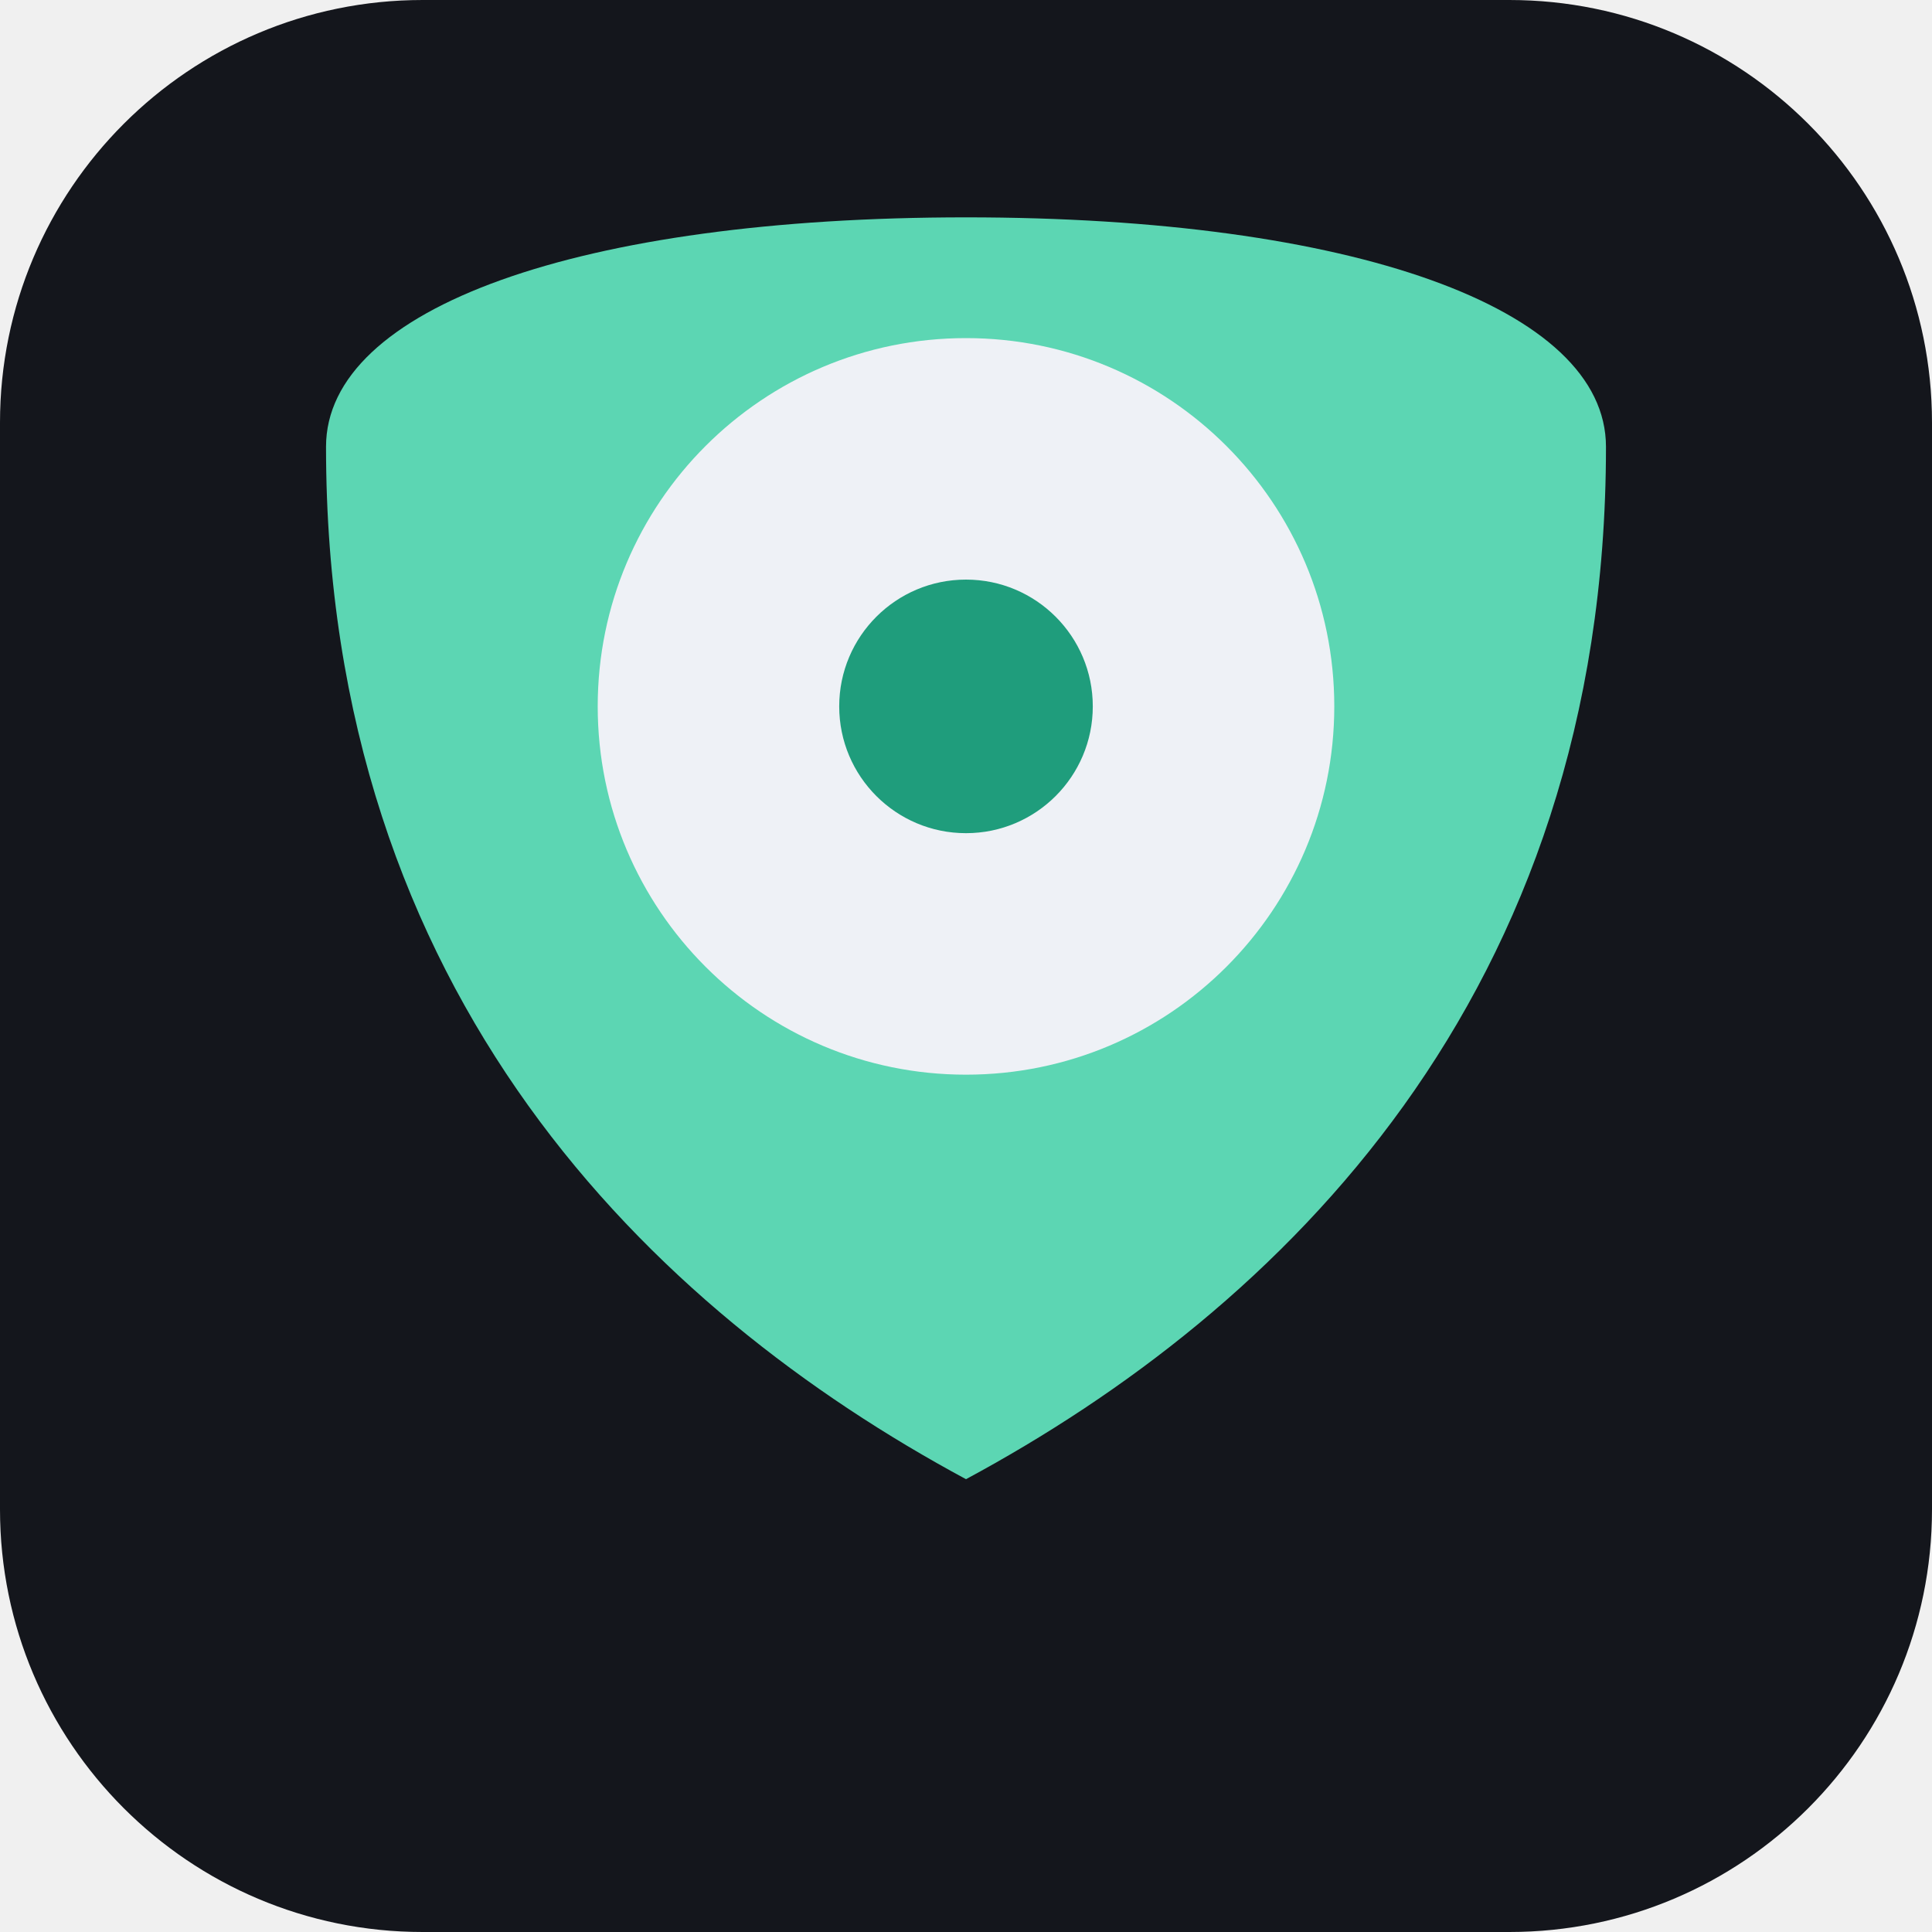
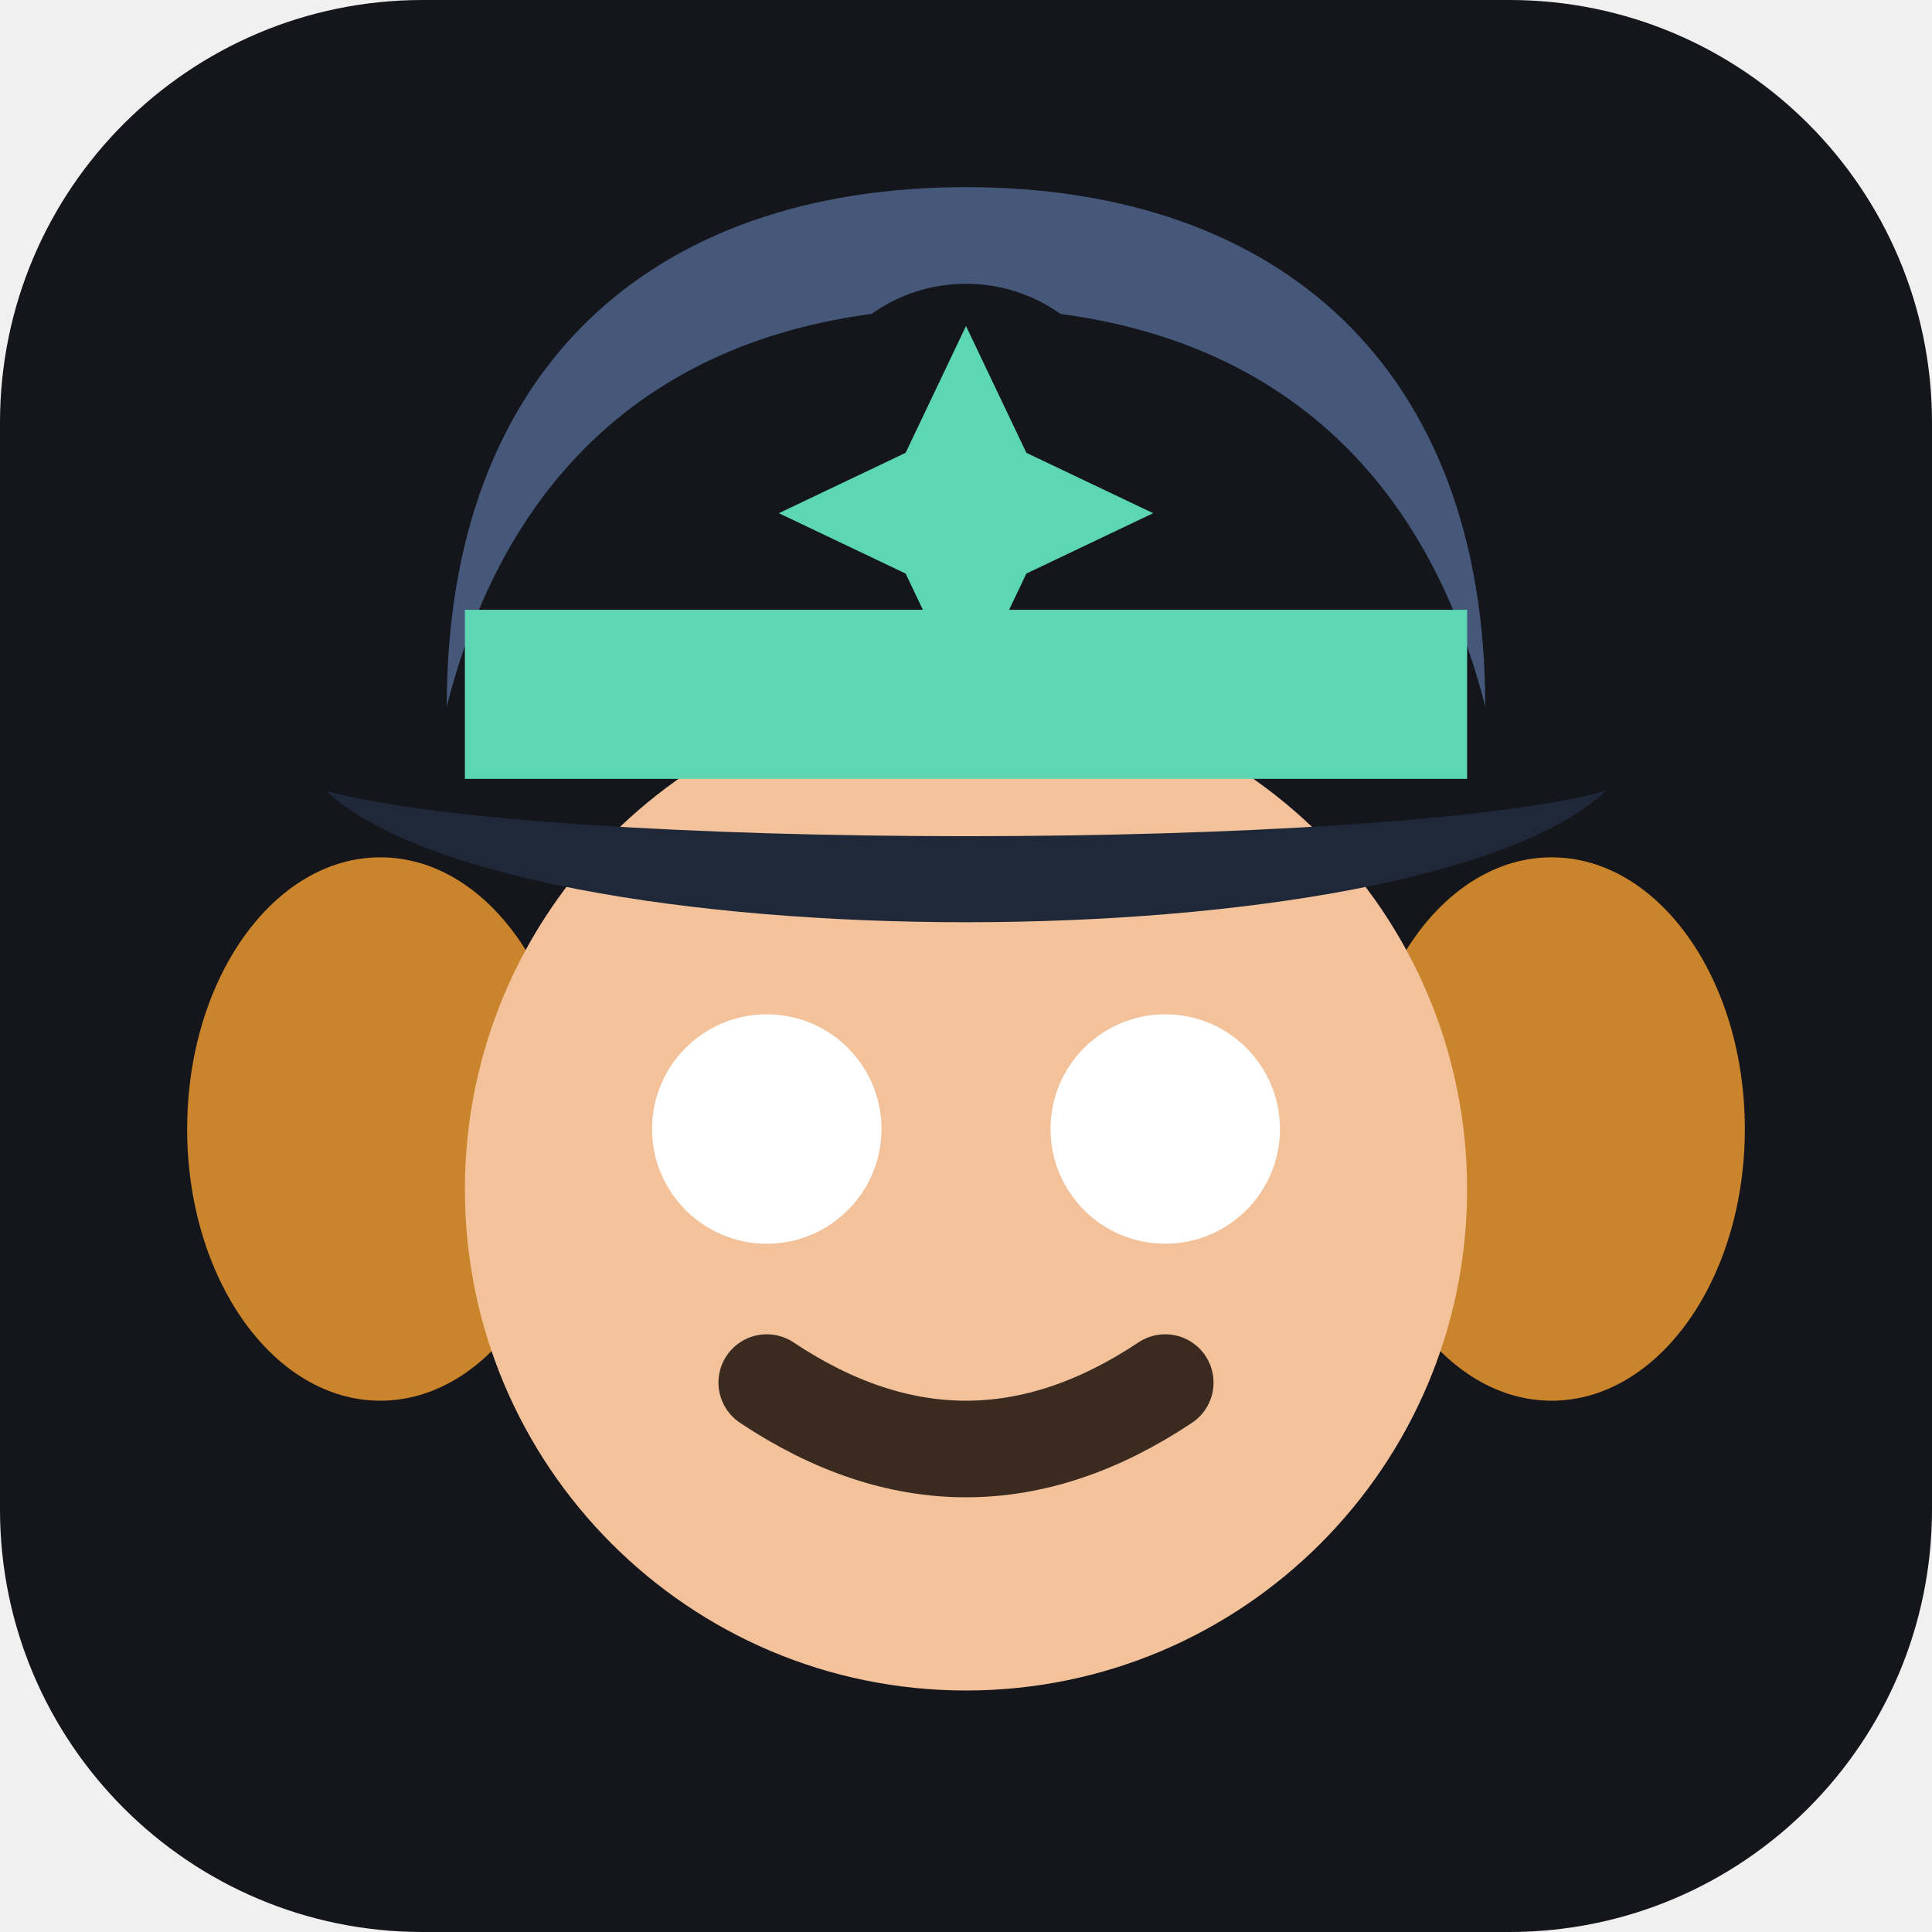
<svg xmlns="http://www.w3.org/2000/svg" viewBox="0 0 16 16">
  <rect width="16" height="16" rx="3.5" fill="#14161c" />
-   <path fill="#5CD6B3" d="M2.7 3.7c0-1.15 2.1-1.9 5.3-1.9s5.3.75 5.3 1.9c0 4.55-2.7 7.15-5.3 8.55C5.4 10.85 2.7 8.25 2.7 3.7z" />
-   <circle cx="8" cy="5.85" r="3.05" fill="#eef1f6" />
-   <circle cx="8" cy="5.85" r="1.05" fill="#1f9d7c" />
+   <ellipse cx="3.15" cy="9.35" rx="1.6" ry="2.25" fill="#c9842c" />
+   <ellipse cx="12.85" cy="9.35" rx="1.6" ry="2.25" fill="#c9842c" />
+   <circle cx="8" cy="9.85" r="4.15" fill="#f3c29a" />
+   <circle cx="6.35" cy="9.35" r=".95" fill="#fff" />
+   <circle cx="9.65" cy="9.35" r=".95" fill="#fff" />
+   <path d="M6.35 11.45 Q8 12.55 9.65 11.45" fill="none" stroke="#3a2a20" stroke-width=".8" stroke-linecap="round" />
+   <path fill="#45587a" d="M3.7 5.85C3.7 3.05 5.4 1.55 8 1.55s4.3 1.5 4.3 4.3C11.7 3.5 10.05 2.55 8 2.55S4.3 3.5 3.7 5.85z" />
+   <path fill="#5CD6B3" d="M3.85 5.05h8.3v1.4H3.85z" />
+   <circle cx="8" cy="3.7" r="1.35" fill="#14161c" />
+   <path fill="#5CD6B3" d="M8 2.7l.5 1.05 1.05.5-1.05.5L8 5.8l-.5-1.05-1.05-.5 1.05-.5z" />
+   <path fill="#1e2838" d="M2.7 6.55c1.55 1.45 9.05 1.45 10.6 0-1.85.5-8.75.5-10.6 0z" />
</svg>
